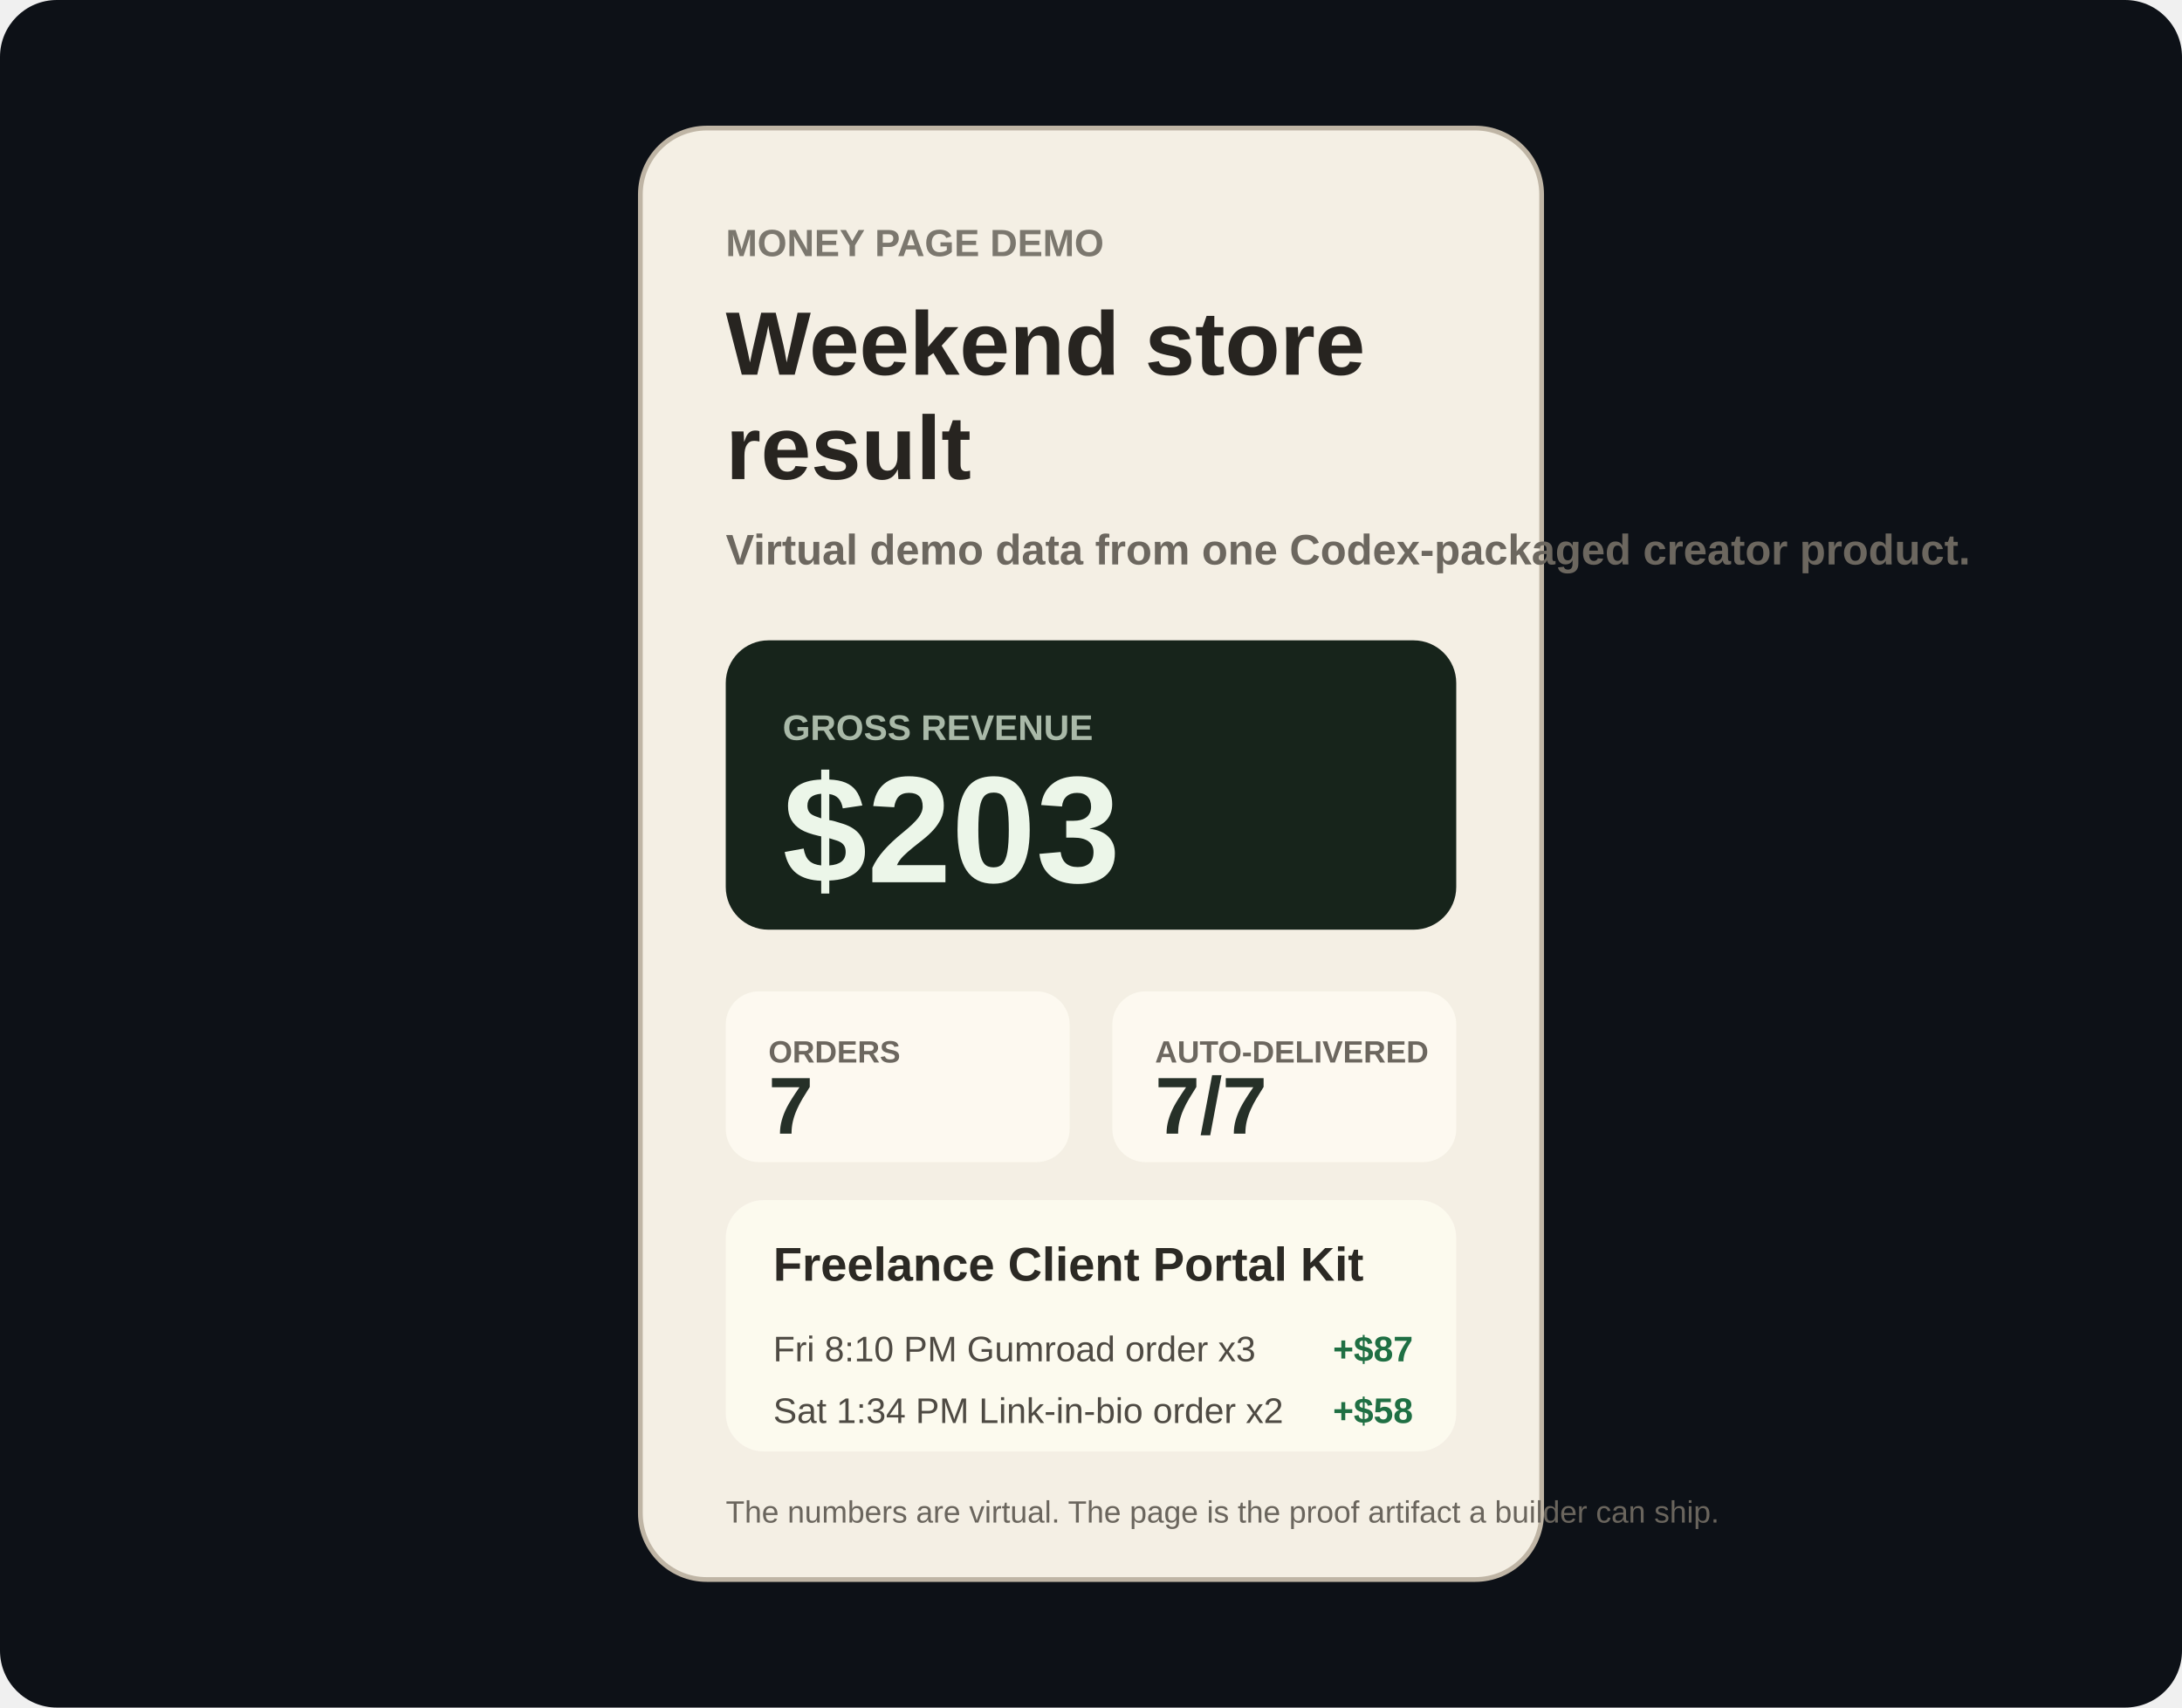
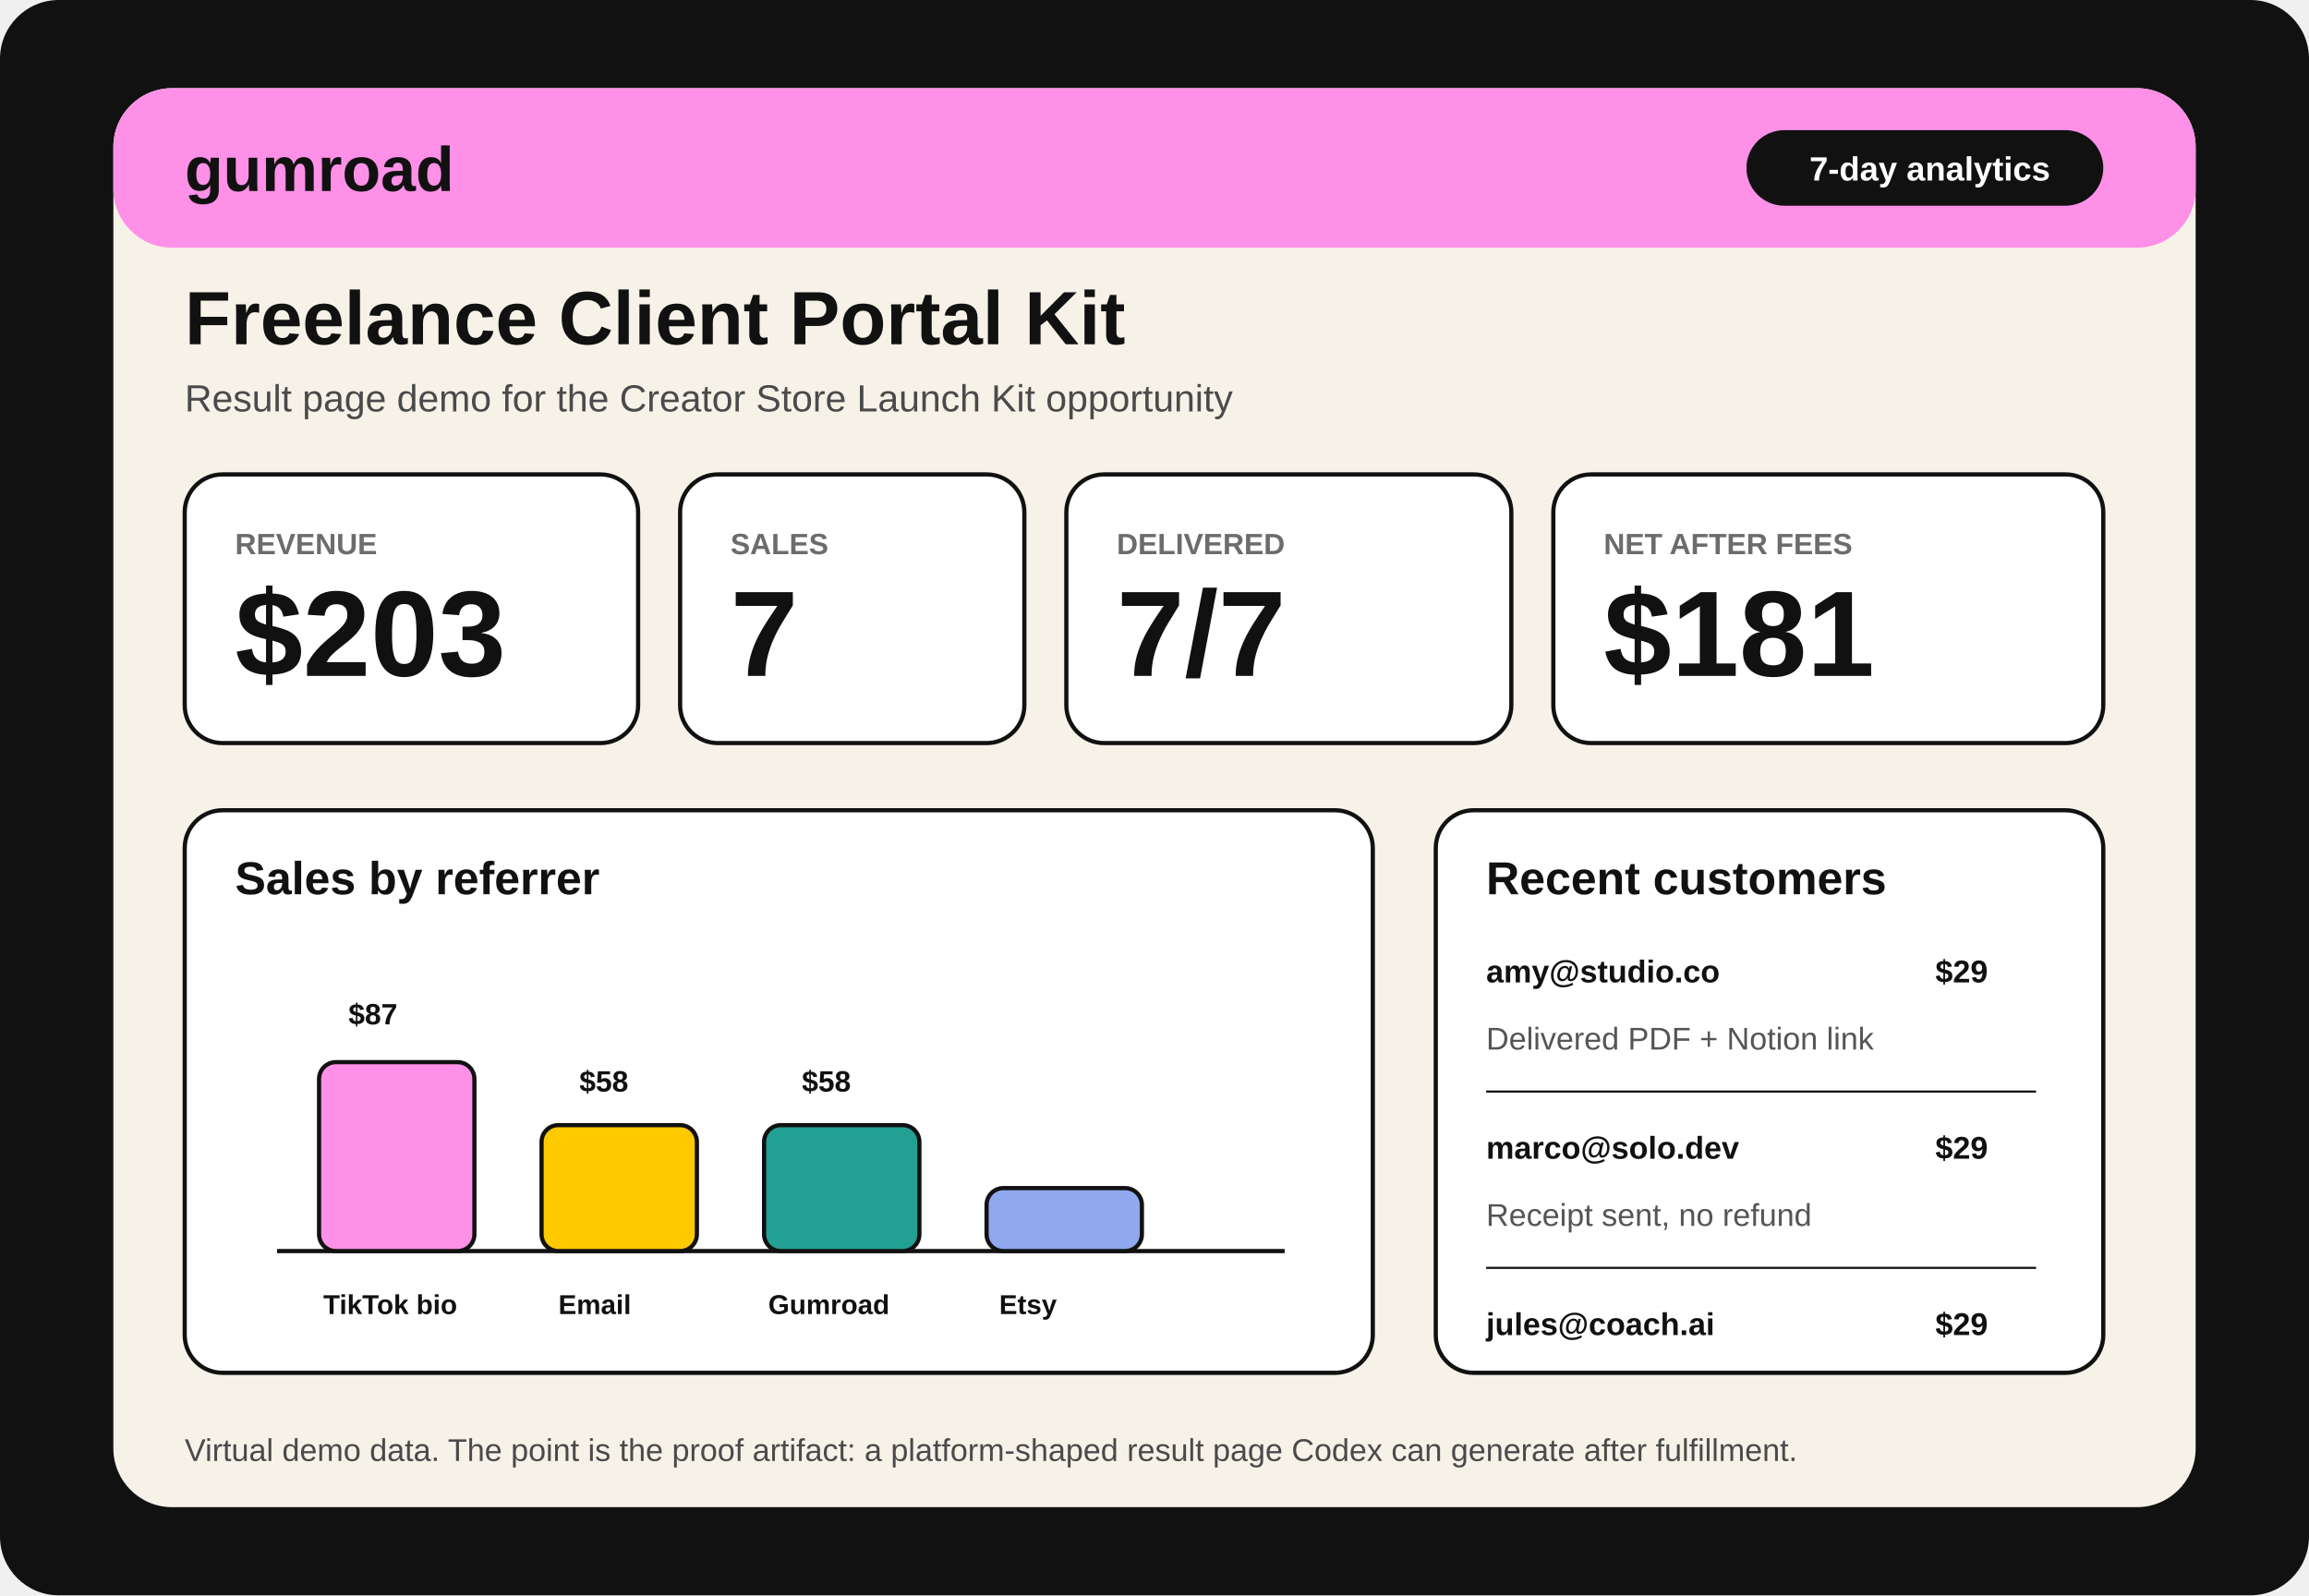
- <svg xmlns="http://www.w3.org/2000/svg" width="920" height="720" viewBox="0 0 920 720" fill="none">
-   <rect width="920" height="720" rx="24" fill="#0D1117" />
-   <rect x="270" y="54" width="380" height="612" rx="28" fill="#F4EFE4" stroke="#BFB5A5" stroke-width="2" />
-   <text x="306" y="108" fill="#7B776E" font-family="Arial, sans-serif" font-size="16" font-weight="900">MONEY PAGE DEMO</text>
-   <text x="306" y="158" fill="#272420" font-family="Arial, sans-serif" font-size="38" font-weight="700">Weekend store</text>
-   <text x="306" y="202" fill="#272420" font-family="Arial, sans-serif" font-size="38" font-weight="700">result</text>
-   <text x="306" y="238" fill="#6C675F" font-family="Arial, sans-serif" font-size="18" font-weight="700">Virtual demo data from one Codex-packaged creator product.</text>
-   <rect x="306" y="270" width="308" height="122" rx="18" fill="#17241B" />
-   <text x="330" y="312" fill="#A9B9A8" font-family="Arial, sans-serif" font-size="15" font-weight="900">GROSS REVENUE</text>
-   <text x="330" y="372" fill="#ECF6E9" font-family="Arial, sans-serif" font-size="64" font-weight="900">$203</text>
-   <rect x="306" y="418" width="145" height="72" rx="14" fill="#FFFDF3" opacity="0.78" />
-   <text x="324" y="448" fill="#6C675F" font-family="Arial, sans-serif" font-size="13" font-weight="900">ORDERS</text>
-   <text x="324" y="478" fill="#263028" font-family="Arial, sans-serif" font-size="34" font-weight="900">7</text>
-   <rect x="469" y="418" width="145" height="72" rx="14" fill="#FFFDF3" opacity="0.78" />
-   <text x="487" y="448" fill="#6C675F" font-family="Arial, sans-serif" font-size="13" font-weight="900">AUTO-DELIVERED</text>
-   <text x="487" y="478" fill="#263028" font-family="Arial, sans-serif" font-size="34" font-weight="900">7/7</text>
-   <rect x="306" y="506" width="308" height="106" rx="16" fill="#FFFDF3" opacity="0.72" />
-   <text x="326" y="540" fill="#2B2924" font-family="Arial, sans-serif" font-size="20" font-weight="900">Freelance Client Portal Kit</text>
-   <text x="326" y="574" fill="#4E4A43" font-family="Arial, sans-serif" font-size="15">Fri 8:10 PM  Gumroad order x3</text>
-   <text x="562" y="574" fill="#1F6F43" font-family="Arial, sans-serif" font-size="15" font-weight="900">+$87</text>
-   <text x="326" y="600" fill="#4E4A43" font-family="Arial, sans-serif" font-size="15">Sat 1:34 PM  Link-in-bio order x2</text>
-   <text x="562" y="600" fill="#1F6F43" font-family="Arial, sans-serif" font-size="15" font-weight="900">+$58</text>
-   <text x="306" y="642" fill="#6A655D" font-family="Arial, sans-serif" font-size="13">The numbers are virtual. The page is the proof artifact a builder can ship.</text>
+ <svg xmlns="http://www.w3.org/2000/svg" width="1100" height="760" viewBox="0 0 1100 760" fill="none">
+   <rect width="1100" height="760" rx="28" fill="#111111" />
+   <rect x="54" y="42" width="992" height="676" rx="28" fill="#F7F2E8" />
+   <rect x="54" y="42" width="992" height="76" rx="28" fill="#FF90E8" />
+   <text x="88" y="91" fill="#111111" font-family="Arial, sans-serif" font-size="30" font-weight="900">gumroad</text>
+   <rect x="832" y="62" width="170" height="36" rx="18" fill="#111111" />
+   <text x="862" y="86" fill="#FFFFFF" font-family="Arial, sans-serif" font-size="16" font-weight="900">7-day analytics</text>
+   <text x="88" y="164" fill="#111111" font-family="Arial, sans-serif" font-size="36" font-weight="900">Freelance Client Portal Kit</text>
+   <text x="88" y="196" fill="#4A4A4A" font-family="Arial, sans-serif" font-size="18">Result page demo for the Creator Store Launch Kit opportunity</text>
+   <rect x="88" y="226" width="216" height="128" rx="18" fill="#FFFFFF" stroke="#111111" stroke-width="2" />
+   <text x="112" y="264" fill="#6C6C6C" font-family="Arial, sans-serif" font-size="14" font-weight="900">REVENUE</text>
+   <text x="112" y="322" fill="#111111" font-family="Arial, sans-serif" font-size="58" font-weight="900">$203</text>
+   <rect x="324" y="226" width="164" height="128" rx="18" fill="#FFFFFF" stroke="#111111" stroke-width="2" />
+   <text x="348" y="264" fill="#6C6C6C" font-family="Arial, sans-serif" font-size="14" font-weight="900">SALES</text>
+   <text x="348" y="322" fill="#111111" font-family="Arial, sans-serif" font-size="58" font-weight="900">7</text>
+   <rect x="508" y="226" width="212" height="128" rx="18" fill="#FFFFFF" stroke="#111111" stroke-width="2" />
+   <text x="532" y="264" fill="#6C6C6C" font-family="Arial, sans-serif" font-size="14" font-weight="900">DELIVERED</text>
+   <text x="532" y="322" fill="#111111" font-family="Arial, sans-serif" font-size="58" font-weight="900">7/7</text>
+   <rect x="740" y="226" width="262" height="128" rx="18" fill="#FFFFFF" stroke="#111111" stroke-width="2" />
+   <text x="764" y="264" fill="#6C6C6C" font-family="Arial, sans-serif" font-size="14" font-weight="900">NET AFTER FEES</text>
+   <text x="764" y="322" fill="#111111" font-family="Arial, sans-serif" font-size="58" font-weight="900">$181</text>
+   <rect x="88" y="386" width="566" height="268" rx="18" fill="#FFFFFF" stroke="#111111" stroke-width="2" />
+   <text x="112" y="426" fill="#111111" font-family="Arial, sans-serif" font-size="22" font-weight="900">Sales by referrer</text>
+   <line x1="132" y1="596" x2="612" y2="596" stroke="#111111" stroke-width="2" />
+   <rect x="152" y="506" width="74" height="90" rx="8" fill="#FF90E8" stroke="#111111" stroke-width="2" />
+   <rect x="258" y="536" width="74" height="60" rx="8" fill="#FFC900" stroke="#111111" stroke-width="2" />
+   <rect x="364" y="536" width="74" height="60" rx="8" fill="#23A094" stroke="#111111" stroke-width="2" />
+   <rect x="470" y="566" width="74" height="30" rx="8" fill="#90A8ED" stroke="#111111" stroke-width="2" />
+   <text x="154" y="626" fill="#111111" font-family="Arial, sans-serif" font-size="13" font-weight="800">TikTok bio</text>
+   <text x="266" y="626" fill="#111111" font-family="Arial, sans-serif" font-size="13" font-weight="800">Email</text>
+   <text x="366" y="626" fill="#111111" font-family="Arial, sans-serif" font-size="13" font-weight="800">Gumroad</text>
+   <text x="476" y="626" fill="#111111" font-family="Arial, sans-serif" font-size="13" font-weight="800">Etsy</text>
+   <text x="166" y="488" fill="#111111" font-family="Arial, sans-serif" font-size="14" font-weight="900">$87</text>
+   <text x="276" y="520" fill="#111111" font-family="Arial, sans-serif" font-size="14" font-weight="900">$58</text>
+   <text x="382" y="520" fill="#111111" font-family="Arial, sans-serif" font-size="14" font-weight="900">$58</text>
+   <rect x="684" y="386" width="318" height="268" rx="18" fill="#FFFFFF" stroke="#111111" stroke-width="2" />
+   <text x="708" y="426" fill="#111111" font-family="Arial, sans-serif" font-size="22" font-weight="900">Recent customers</text>
+   <g font-family="Arial, sans-serif" font-size="15">
+     <text x="708" y="468" fill="#111111" font-weight="900">amy@studio.co</text>
+     <text x="922" y="468" fill="#111111" font-weight="900">$29</text>
+     <text x="708" y="500" fill="#555555">Delivered PDF + Notion link</text>
+     <line x1="708" y1="520" x2="970" y2="520" stroke="#111111" stroke-width="1" />
+     <text x="708" y="552" fill="#111111" font-weight="900">marco@solo.dev</text>
+     <text x="922" y="552" fill="#111111" font-weight="900">$29</text>
+     <text x="708" y="584" fill="#555555">Receipt sent, no refund</text>
+     <line x1="708" y1="604" x2="970" y2="604" stroke="#111111" stroke-width="1" />
+     <text x="708" y="636" fill="#111111" font-weight="900">jules@coach.ai</text>
+     <text x="922" y="636" fill="#111111" font-weight="900">$29</text>
+   </g>
+   <text x="88" y="696" fill="#4A4A4A" font-family="Arial, sans-serif" font-size="15">Virtual demo data. The point is the proof artifact: a platform-shaped result page Codex can generate after fulfillment.</text>
</svg>
